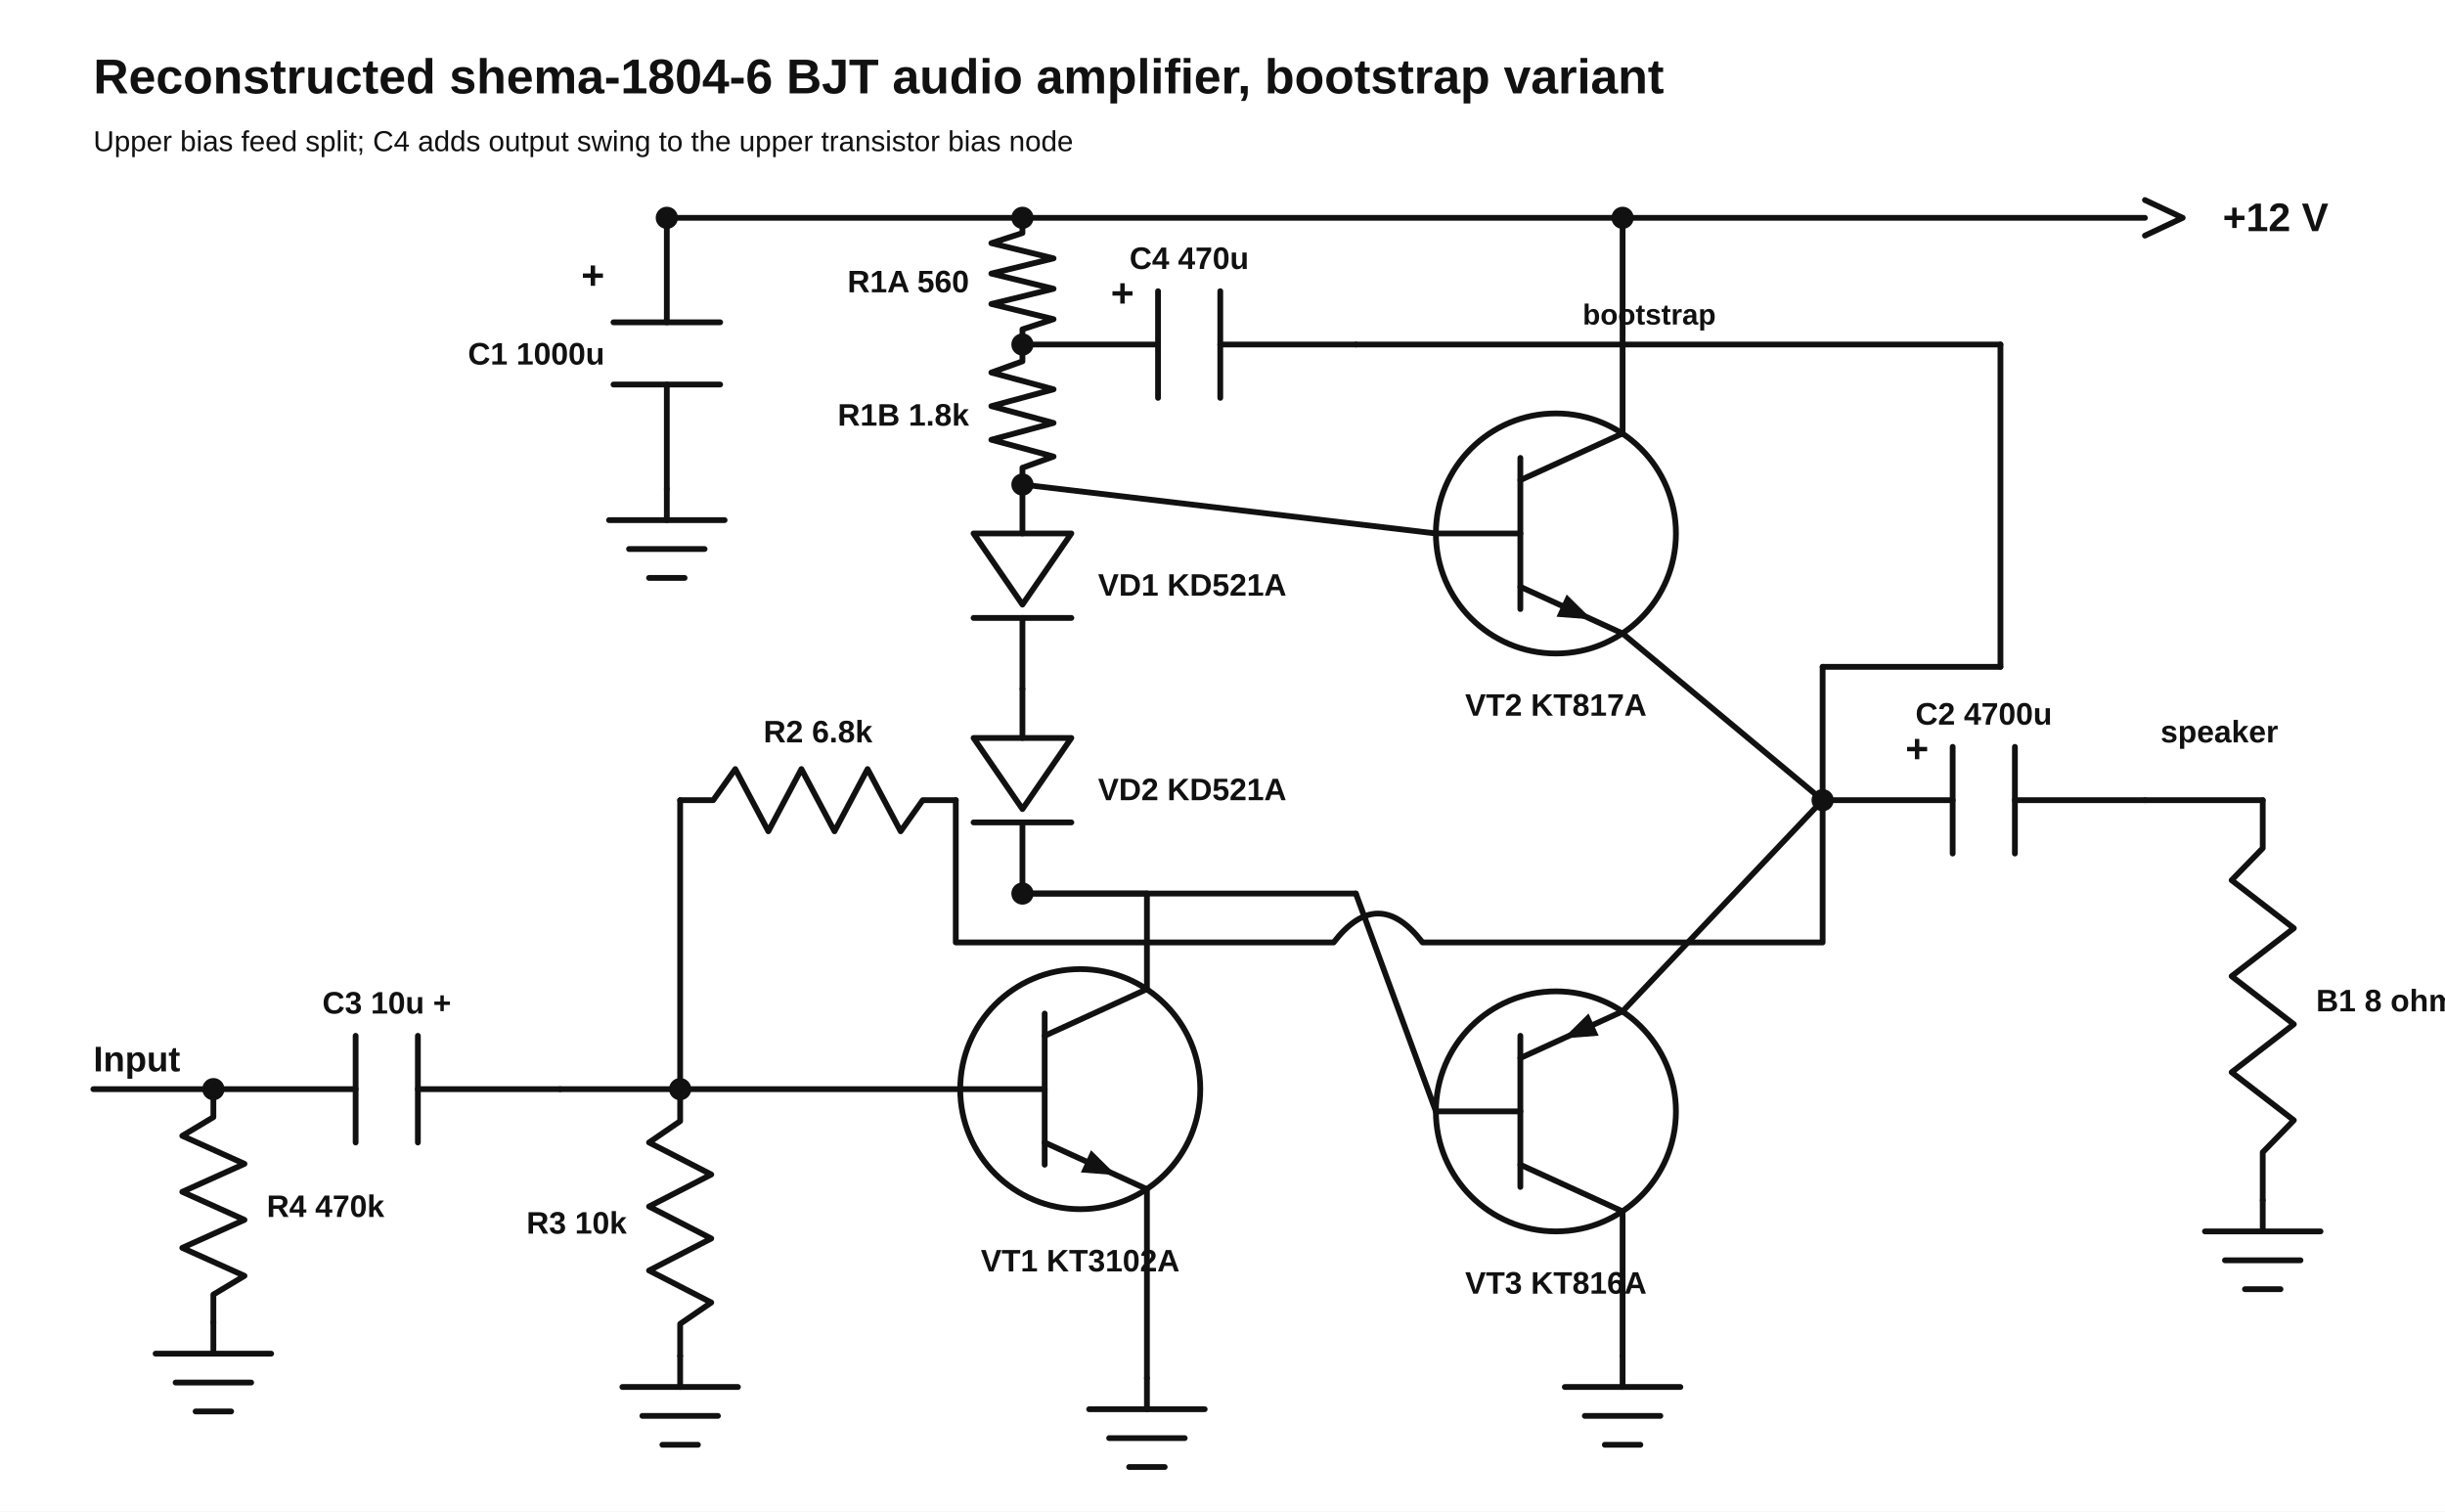
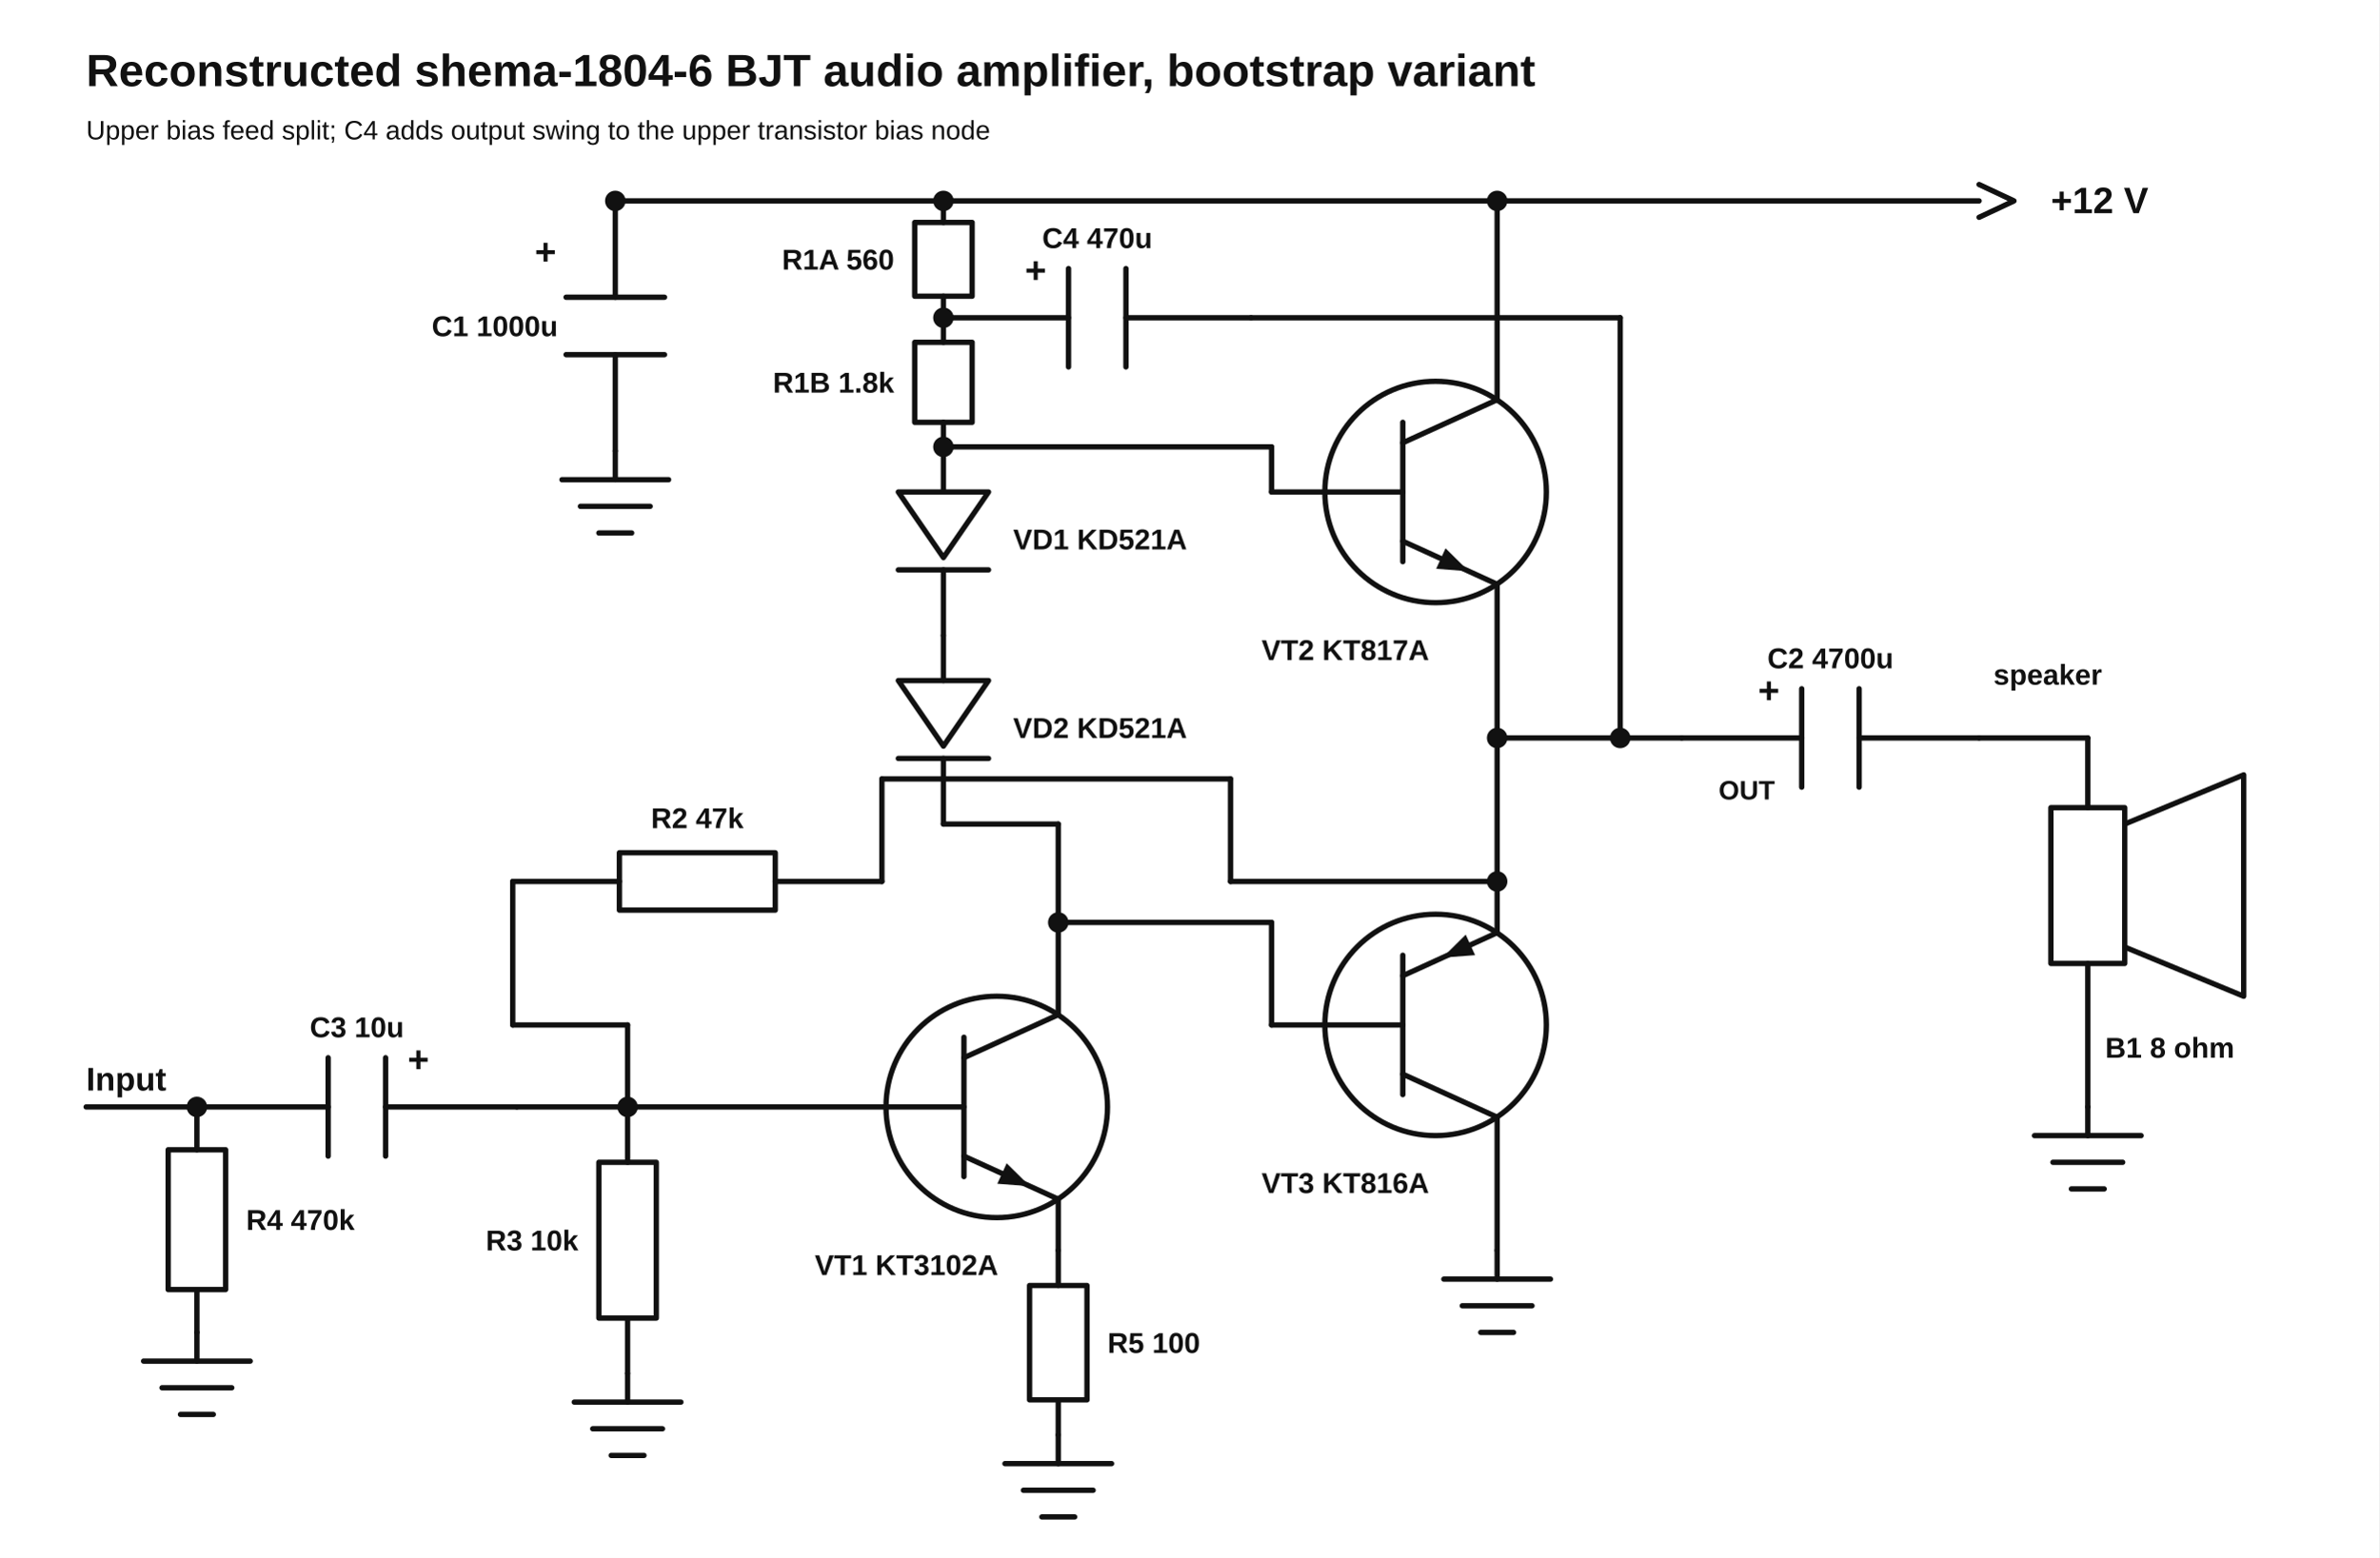
- <svg xmlns="http://www.w3.org/2000/svg" width="1100" height="680" viewBox="0 0 1100 680">
+ <svg xmlns="http://www.w3.org/2000/svg" width="1160" height="760" viewBox="0 0 1160 760">
  <defs>
    <style>
.wire{stroke:#111;stroke-width:2.6;fill:none;stroke-linecap:round;stroke-linejoin:round}
.thin{stroke:#a7b0bd;stroke-width:1.2;fill:none;stroke-linecap:round;stroke-linejoin:round}
.axis{stroke:#111;stroke-width:1.4;fill:none}
.blue{stroke:#1665d8;stroke-width:3;fill:none;stroke-linecap:round;stroke-linejoin:round}
.green{stroke:#13795b;stroke-width:3;fill:none;stroke-linecap:round;stroke-linejoin:round}
.orange{stroke:#b54708;stroke-width:3;fill:none;stroke-linecap:round;stroke-linejoin:round}
.node{fill:#111;stroke:none}
</style>
  </defs>
  <rect width="100%" height="100%" fill="#fff" />
  <text x="42" y="42" font-family="Arial, Helvetica, sans-serif" font-size="22" font-weight="700" text-anchor="start" fill="#111">Reconstructed shema-1804-6 BJT audio amplifier, bootstrap variant</text>
  <text x="42" y="68" font-family="Arial, Helvetica, sans-serif" font-size="13" font-weight="400" text-anchor="start" fill="#111">Upper bias feed split; C4 adds output swing to the upper transistor bias node</text>
  <line x1="300" y1="98" x2="965" y2="98" class="wire" />
  <polyline points="965,90 982,98 965,106" class="wire" fill="none" />
  <text x="1000" y="104" font-family="Arial, Helvetica, sans-serif" font-size="18" font-weight="700" text-anchor="start" fill="#111">+12 V</text>
  <circle cx="300" cy="98" r="5" class="node" />
  <circle cx="460" cy="98" r="5" class="node" />
  <circle cx="730" cy="98" r="5" class="node" />
  <line x1="300" y1="98" x2="300" y2="145" class="wire" />
  <line x1="276" y1="145" x2="324" y2="145" class="wire" />
  <line x1="276" y1="173" x2="324" y2="173" class="wire" />
  <line x1="300" y1="173" x2="300" y2="220" class="wire" />
  <text x="272" y="164" font-family="Arial, Helvetica, sans-serif" font-size="14" font-weight="700" text-anchor="end" fill="#111">C1 1000u</text>
-   <text x="272" y="130" font-family="Arial, Helvetica, sans-serif" font-size="18" font-weight="700" text-anchor="end" fill="#111">+</text>
+   <text x="266" y="129" font-family="Arial, Helvetica, sans-serif" font-size="18" font-weight="700" text-anchor="middle" fill="#111">+</text>
  <line x1="300" y1="220" x2="300" y2="234" class="wire" />
  <line x1="274" y1="234" x2="326" y2="234" class="wire" />
  <line x1="283" y1="247" x2="317" y2="247" class="wire" />
  <line x1="292" y1="260" x2="308" y2="260" class="wire" />
-   <polyline points="460,98 460,104.84 446,109.4 474,116.24 446,123.08 474,129.92 446,136.76 474,143.6 460,148.16 460,155" class="wire" fill="none" />
+   <line x1="460" y1="98" x2="460" y2="108.5" class="wire" />
+   <rect x="446" y="108.5" width="28" height="36" class="wire" />
+   <line x1="460" y1="144.5" x2="460" y2="155" class="wire" />
  <text x="436" y="131.5" font-family="Arial, Helvetica, sans-serif" font-size="14" font-weight="700" text-anchor="end" fill="#111">R1A 560</text>
  <circle cx="460" cy="155" r="5" class="node" />
-   <polyline points="460,155 460,162.56 446,167.6 474,175.16 446,182.72 474,190.28 446,197.84 474,205.4 460,210.44 460,218" class="wire" fill="none" />
+   <line x1="460" y1="155" x2="460" y2="166.97" class="wire" />
+   <rect x="446" y="166.97" width="28" height="39.06" class="wire" />
+   <line x1="460" y1="206.03" x2="460" y2="218" class="wire" />
  <text x="436" y="191.5" font-family="Arial, Helvetica, sans-serif" font-size="14" font-weight="700" text-anchor="end" fill="#111">R1B 1.8k</text>
  <circle cx="460" cy="218" r="5" class="node" />
  <line x1="460" y1="218" x2="460" y2="240" class="wire" />
  <polyline points="438,240 482,240 460,272 438,240" class="wire" fill="none" />
  <line x1="438" y1="278" x2="482" y2="278" class="wire" />
  <line x1="460" y1="278" x2="460" y2="310" class="wire" />
  <text x="494" y="268" font-family="Arial, Helvetica, sans-serif" font-size="14" font-weight="700" text-anchor="start" fill="#111">VD1 KD521A</text>
  <line x1="460" y1="310" x2="460" y2="332" class="wire" />
  <polyline points="438,332 482,332 460,364 438,332" class="wire" fill="none" />
  <line x1="438" y1="370" x2="482" y2="370" class="wire" />
  <line x1="460" y1="370" x2="460" y2="402" class="wire" />
  <text x="494" y="360" font-family="Arial, Helvetica, sans-serif" font-size="14" font-weight="700" text-anchor="start" fill="#111">VD2 KD521A</text>
-   <circle cx="460" cy="402" r="5" class="node" />
  <line x1="460" y1="155" x2="521" y2="155" class="wire" />
  <line x1="521" y1="131" x2="521" y2="179" class="wire" />
  <line x1="549" y1="131" x2="549" y2="179" class="wire" />
  <line x1="549" y1="155" x2="610" y2="155" class="wire" />
  <text x="535" y="121" font-family="Arial, Helvetica, sans-serif" font-size="14" font-weight="700" text-anchor="middle" fill="#111">C4 470u</text>
  <text x="505" y="138" font-family="Arial, Helvetica, sans-serif" font-size="18" font-weight="700" text-anchor="middle" fill="#111">+</text>
-   <line x1="610" y1="155" x2="900" y2="155" class="wire" />
-   <line x1="900" y1="155" x2="900" y2="300" class="wire" />
-   <line x1="900" y1="300" x2="820" y2="300" class="wire" />
-   <line x1="820" y1="300" x2="820" y2="360" class="wire" />
-   <text x="742" y="146" font-family="Arial, Helvetica, sans-serif" font-size="13" font-weight="700" text-anchor="middle" fill="#111">bootstrap</text>
+   <line x1="610" y1="155" x2="790" y2="155" class="wire" />
+   <line x1="790" y1="155" x2="790" y2="360" class="wire" />
  <circle cx="700" cy="240" r="54" class="wire" />
  <line x1="646" y1="240" x2="684" y2="240" class="wire" />
  <line x1="684" y1="206" x2="684" y2="274" class="wire" />
  <line x1="684" y1="216" x2="730" y2="195" class="wire" />
  <line x1="684" y1="264" x2="730" y2="285" class="wire" />
  <polygon points="716.20,278.70 700.27,277.47 704.84,267.47" fill="#111" stroke="none" />
-   <text x="700" y="322" font-family="Arial, Helvetica, sans-serif" font-size="14" font-weight="700" text-anchor="middle" fill="#111">VT2 KT817A</text>
+   <text x="656" y="322" font-family="Arial, Helvetica, sans-serif" font-size="14" font-weight="700" text-anchor="middle" fill="#111">VT2 KT817A</text>
  <line x1="730" y1="195" x2="730" y2="98" class="wire" />
-   <line x1="460" y1="218" x2="646" y2="240" class="wire" />
-   <line x1="730" y1="285" x2="820" y2="360" class="wire" />
+   <line x1="460" y1="218" x2="620" y2="218" class="wire" />
+   <line x1="620" y1="218" x2="620" y2="240" class="wire" />
+   <line x1="620" y1="240" x2="646" y2="240" class="wire" />
+   <line x1="730" y1="285" x2="730" y2="455" class="wire" />
+   <circle cx="730" cy="360" r="5" class="node" />
+   <circle cx="730" cy="430" r="5" class="node" />
+   <circle cx="790" cy="360" r="5" class="node" />
+   <line x1="730" y1="360" x2="820" y2="360" class="wire" />
  <circle cx="700" cy="500" r="54" class="wire" />
  <line x1="646" y1="500" x2="684" y2="500" class="wire" />
  <line x1="684" y1="466" x2="684" y2="534" class="wire" />
  <line x1="684" y1="476" x2="730" y2="455" class="wire" />
  <line x1="684" y1="524" x2="730" y2="545" class="wire" />
  <polygon points="703.32,467.18 719.25,465.95 714.68,455.95" fill="#111" stroke="none" />
-   <text x="700" y="582" font-family="Arial, Helvetica, sans-serif" font-size="14" font-weight="700" text-anchor="middle" fill="#111">VT3 KT816A</text>
-   <line x1="460" y1="402" x2="610" y2="402" class="wire" />
-   <line x1="610" y1="402" x2="646" y2="500" class="wire" />
-   <line x1="730" y1="455" x2="820" y2="360" class="wire" />
+   <text x="656" y="582" font-family="Arial, Helvetica, sans-serif" font-size="14" font-weight="700" text-anchor="middle" fill="#111">VT3 KT816A</text>
  <line x1="730" y1="545" x2="730" y2="610" class="wire" />
  <line x1="730" y1="610" x2="730" y2="624" class="wire" />
  <line x1="704" y1="624" x2="756" y2="624" class="wire" />
  <line x1="713" y1="637" x2="747" y2="637" class="wire" />
  <line x1="722" y1="650" x2="738" y2="650" class="wire" />
-   <circle cx="820" cy="360" r="5" class="node" />
+   <text x="838" y="390" font-family="Arial, Helvetica, sans-serif" font-size="13" font-weight="700" text-anchor="start" fill="#111">OUT</text>
  <line x1="820" y1="360" x2="878.5" y2="360" class="wire" />
  <line x1="878.5" y1="336" x2="878.5" y2="384" class="wire" />
  <line x1="906.5" y1="336" x2="906.5" y2="384" class="wire" />
  <line x1="906.5" y1="360" x2="965" y2="360" class="wire" />
  <text x="892.5" y="326" font-family="Arial, Helvetica, sans-serif" font-size="14" font-weight="700" text-anchor="middle" fill="#111">C2 4700u</text>
  <text x="862.5" y="343" font-family="Arial, Helvetica, sans-serif" font-size="18" font-weight="700" text-anchor="middle" fill="#111">+</text>
  <line x1="965" y1="360" x2="1018" y2="360" class="wire" />
-   <polyline points="1018,360 1018,381.6 1004,396 1032,417.6 1004,439.2 1032,460.8 1004,482.4 1032,504 1018,518.4 1018,540" class="wire" fill="none" />
-   <text x="1042" y="455" font-family="Arial, Helvetica, sans-serif" font-size="14" font-weight="700" text-anchor="start" fill="#111">B1 8 ohm</text>
+   <line x1="1018" y1="360" x2="1018" y2="394" class="wire" />
+   <rect x="1000" y="394" width="36" height="76" class="wire" />
+   <polyline points="1036,402 1094,378 1094,486 1036,462" class="wire" fill="none" />
+   <line x1="1018" y1="470" x2="1018" y2="540" class="wire" />
+   <text x="1058" y="516" font-family="Arial, Helvetica, sans-serif" font-size="14" font-weight="700" text-anchor="middle" fill="#111">B1 8 ohm</text>
  <line x1="1018" y1="540" x2="1018" y2="554" class="wire" />
  <line x1="992" y1="554" x2="1044" y2="554" class="wire" />
  <line x1="1001" y1="567" x2="1035" y2="567" class="wire" />
  <line x1="1010" y1="580" x2="1026" y2="580" class="wire" />
  <text x="972" y="334" font-family="Arial, Helvetica, sans-serif" font-size="14" font-weight="700" text-anchor="start" fill="#111">speaker</text>
-   <text x="42" y="482" font-family="Arial, Helvetica, sans-serif" font-size="16" font-weight="700" text-anchor="start" fill="#111">Input</text>
-   <line x1="42" y1="490" x2="96" y2="490" class="wire" />
-   <circle cx="96" cy="490" r="5" class="node" />
-   <polyline points="96,490 96,502.6 82,511 110,523.6 82,536.2 110,548.8 82,561.4 110,574 96,582.4 96,595" class="wire" fill="none" />
-   <text x="120" y="547.5" font-family="Arial, Helvetica, sans-serif" font-size="14" font-weight="700" text-anchor="start" fill="#111">R4 470k</text>
-   <line x1="96" y1="595" x2="96" y2="609" class="wire" />
-   <line x1="70" y1="609" x2="122" y2="609" class="wire" />
-   <line x1="79" y1="622" x2="113" y2="622" class="wire" />
-   <line x1="88" y1="635" x2="104" y2="635" class="wire" />
-   <line x1="96" y1="490" x2="160" y2="490" class="wire" />
-   <line x1="160" y1="466" x2="160" y2="514" class="wire" />
-   <line x1="188" y1="466" x2="188" y2="514" class="wire" />
-   <line x1="188" y1="490" x2="252" y2="490" class="wire" />
-   <text x="174" y="456" font-family="Arial, Helvetica, sans-serif" font-size="14" font-weight="700" text-anchor="middle" fill="#111">C3 10u +</text>
-   <line x1="252" y1="490" x2="306" y2="490" class="wire" />
-   <circle cx="306" cy="490" r="5" class="node" />
-   <polyline points="306,490 306,504.4 292,514 320,528.4 292,542.8 320,557.2 292,571.6 320,586 306,595.6 306,610" class="wire" fill="none" />
-   <text x="282" y="555" font-family="Arial, Helvetica, sans-serif" font-size="14" font-weight="700" text-anchor="end" fill="#111">R3 10k</text>
-   <line x1="306" y1="610" x2="306" y2="624" class="wire" />
-   <line x1="280" y1="624" x2="332" y2="624" class="wire" />
-   <line x1="289" y1="637" x2="323" y2="637" class="wire" />
-   <line x1="298" y1="650" x2="314" y2="650" class="wire" />
-   <circle cx="486" cy="490" r="54" class="wire" />
-   <line x1="432" y1="490" x2="470" y2="490" class="wire" />
-   <line x1="470" y1="456" x2="470" y2="524" class="wire" />
-   <line x1="470" y1="466" x2="516" y2="445" class="wire" />
-   <line x1="470" y1="514" x2="516" y2="535" class="wire" />
-   <polygon points="502.20,528.70 486.27,527.47 490.84,517.47" fill="#111" stroke="none" />
-   <text x="486" y="572" font-family="Arial, Helvetica, sans-serif" font-size="14" font-weight="700" text-anchor="middle" fill="#111">VT1 KT3102A</text>
-   <line x1="306" y1="490" x2="432" y2="490" class="wire" />
-   <line x1="516" y1="445" x2="516" y2="402" class="wire" />
-   <line x1="516" y1="402" x2="460" y2="402" class="wire" />
-   <line x1="516" y1="535" x2="516" y2="620" class="wire" />
-   <line x1="516" y1="620" x2="516" y2="634" class="wire" />
-   <line x1="490" y1="634" x2="542" y2="634" class="wire" />
-   <line x1="499" y1="647" x2="533" y2="647" class="wire" />
-   <line x1="508" y1="660" x2="524" y2="660" class="wire" />
-   <polyline points="306,360 320.88,360 330.8,346 345.68,374 360.56,346 375.44,374 390.32,346 405.2,374 415.12,360 430,360" class="wire" fill="none" />
-   <text x="368" y="334" font-family="Arial, Helvetica, sans-serif" font-size="14" font-weight="700" text-anchor="middle" fill="#111">R2 6.8k</text>
-   <line x1="306" y1="360" x2="306" y2="490" class="wire" />
-   <path d="M430 360 V424 H600 Q620 398 640 424 H820 V360" class="wire" />
+   <text x="42" y="532" font-family="Arial, Helvetica, sans-serif" font-size="16" font-weight="700" text-anchor="start" fill="#111">Input</text>
+   <line x1="42" y1="540" x2="96" y2="540" class="wire" />
+   <circle cx="96" cy="540" r="5" class="node" />
+   <line x1="96" y1="540" x2="96" y2="560.9" class="wire" />
+   <rect x="82" y="560.9" width="28" height="68.2" class="wire" />
+   <line x1="96" y1="629.1" x2="96" y2="650" class="wire" />
+   <text x="120" y="600" font-family="Arial, Helvetica, sans-serif" font-size="14" font-weight="700" text-anchor="start" fill="#111">R4 470k</text>
+   <line x1="96" y1="650" x2="96" y2="664" class="wire" />
+   <line x1="70" y1="664" x2="122" y2="664" class="wire" />
+   <line x1="79" y1="677" x2="113" y2="677" class="wire" />
+   <line x1="88" y1="690" x2="104" y2="690" class="wire" />
+   <line x1="96" y1="540" x2="160" y2="540" class="wire" />
+   <line x1="160" y1="516" x2="160" y2="564" class="wire" />
+   <line x1="188" y1="516" x2="188" y2="564" class="wire" />
+   <line x1="188" y1="540" x2="252" y2="540" class="wire" />
+   <text x="174" y="506" font-family="Arial, Helvetica, sans-serif" font-size="14" font-weight="700" text-anchor="middle" fill="#111">C3 10u</text>
+   <text x="204" y="523" font-family="Arial, Helvetica, sans-serif" font-size="18" font-weight="700" text-anchor="middle" fill="#111">+</text>
+   <line x1="252" y1="540" x2="306" y2="540" class="wire" />
+   <circle cx="306" cy="540" r="5" class="node" />
+   <line x1="306" y1="540" x2="306" y2="567" class="wire" />
+   <rect x="292" y="567" width="28" height="76" class="wire" />
+   <line x1="306" y1="643" x2="306" y2="670" class="wire" />
+   <text x="282" y="610" font-family="Arial, Helvetica, sans-serif" font-size="14" font-weight="700" text-anchor="end" fill="#111">R3 10k</text>
+   <line x1="306" y1="670" x2="306" y2="684" class="wire" />
+   <line x1="280" y1="684" x2="332" y2="684" class="wire" />
+   <line x1="289" y1="697" x2="323" y2="697" class="wire" />
+   <line x1="298" y1="710" x2="314" y2="710" class="wire" />
+   <circle cx="486" cy="540" r="54" class="wire" />
+   <line x1="432" y1="540" x2="470" y2="540" class="wire" />
+   <line x1="470" y1="506" x2="470" y2="574" class="wire" />
+   <line x1="470" y1="516" x2="516" y2="495" class="wire" />
+   <line x1="470" y1="564" x2="516" y2="585" class="wire" />
+   <polygon points="502.20,578.70 486.27,577.47 490.84,567.47" fill="#111" stroke="none" />
+   <text x="442" y="622" font-family="Arial, Helvetica, sans-serif" font-size="14" font-weight="700" text-anchor="middle" fill="#111">VT1 KT3102A</text>
+   <line x1="306" y1="540" x2="432" y2="540" class="wire" />
+   <line x1="460" y1="402" x2="516" y2="402" class="wire" />
+   <line x1="516" y1="402" x2="516" y2="495" class="wire" />
+   <circle cx="516" cy="450" r="5" class="node" />
+   <line x1="516" y1="450" x2="620" y2="450" class="wire" />
+   <line x1="620" y1="450" x2="620" y2="500" class="wire" />
+   <line x1="620" y1="500" x2="646" y2="500" class="wire" />
+   <line x1="516" y1="585" x2="516" y2="610" class="wire" />
+   <line x1="516" y1="610" x2="516" y2="627.1" class="wire" />
+   <rect x="502" y="627.1" width="28" height="55.8" class="wire" />
+   <line x1="516" y1="682.9" x2="516" y2="700" class="wire" />
+   <text x="540" y="660" font-family="Arial, Helvetica, sans-serif" font-size="14" font-weight="700" text-anchor="start" fill="#111">R5 100</text>
+   <line x1="516" y1="700" x2="516" y2="714" class="wire" />
+   <line x1="490" y1="714" x2="542" y2="714" class="wire" />
+   <line x1="499" y1="727" x2="533" y2="727" class="wire" />
+   <line x1="508" y1="740" x2="524" y2="740" class="wire" />
+   <line x1="250" y1="430" x2="302" y2="430" class="wire" />
+   <rect x="302" y="416" width="76" height="28" class="wire" />
+   <line x1="378" y1="430" x2="430" y2="430" class="wire" />
+   <text x="340" y="404" font-family="Arial, Helvetica, sans-serif" font-size="14" font-weight="700" text-anchor="middle" fill="#111">R2 47k</text>
+   <line x1="250" y1="430" x2="250" y2="500" class="wire" />
+   <line x1="250" y1="500" x2="306" y2="500" class="wire" />
+   <line x1="306" y1="500" x2="306" y2="540" class="wire" />
+   <line x1="430" y1="430" x2="430" y2="380" class="wire" />
+   <line x1="430" y1="380" x2="600" y2="380" class="wire" />
+   <line x1="600" y1="380" x2="600" y2="430" class="wire" />
+   <line x1="600" y1="430" x2="730" y2="430" class="wire" />
</svg>
